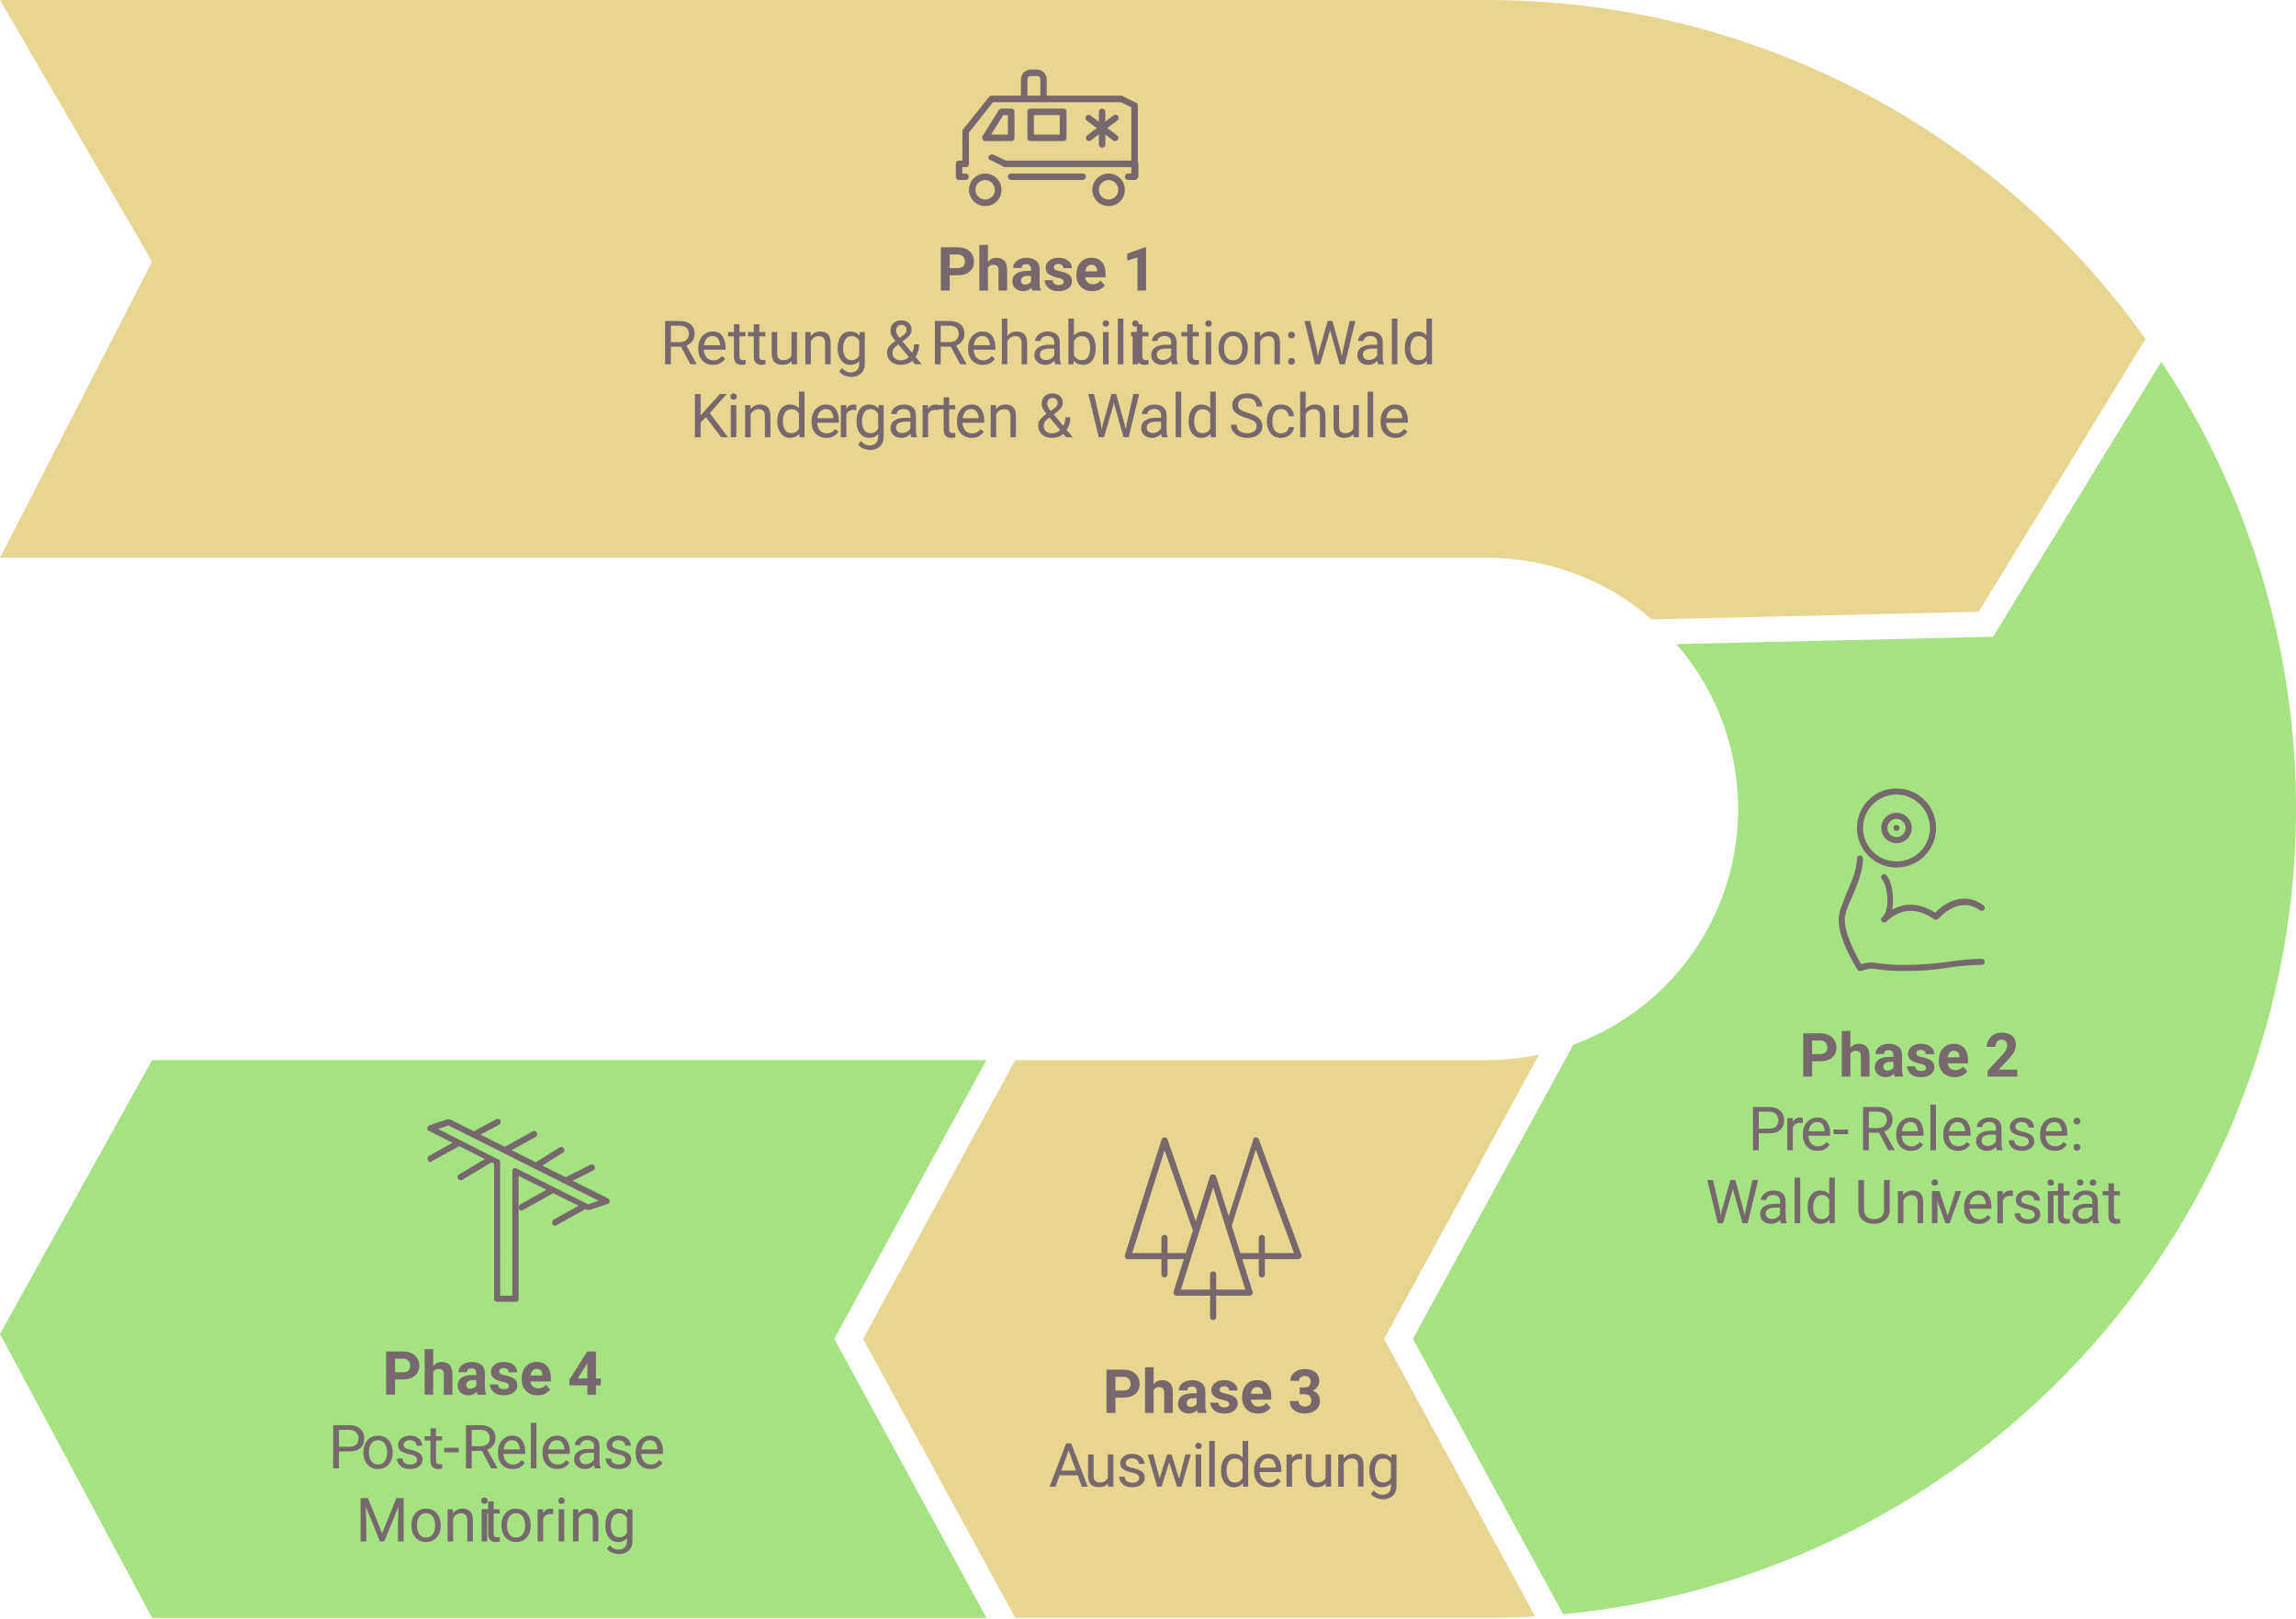
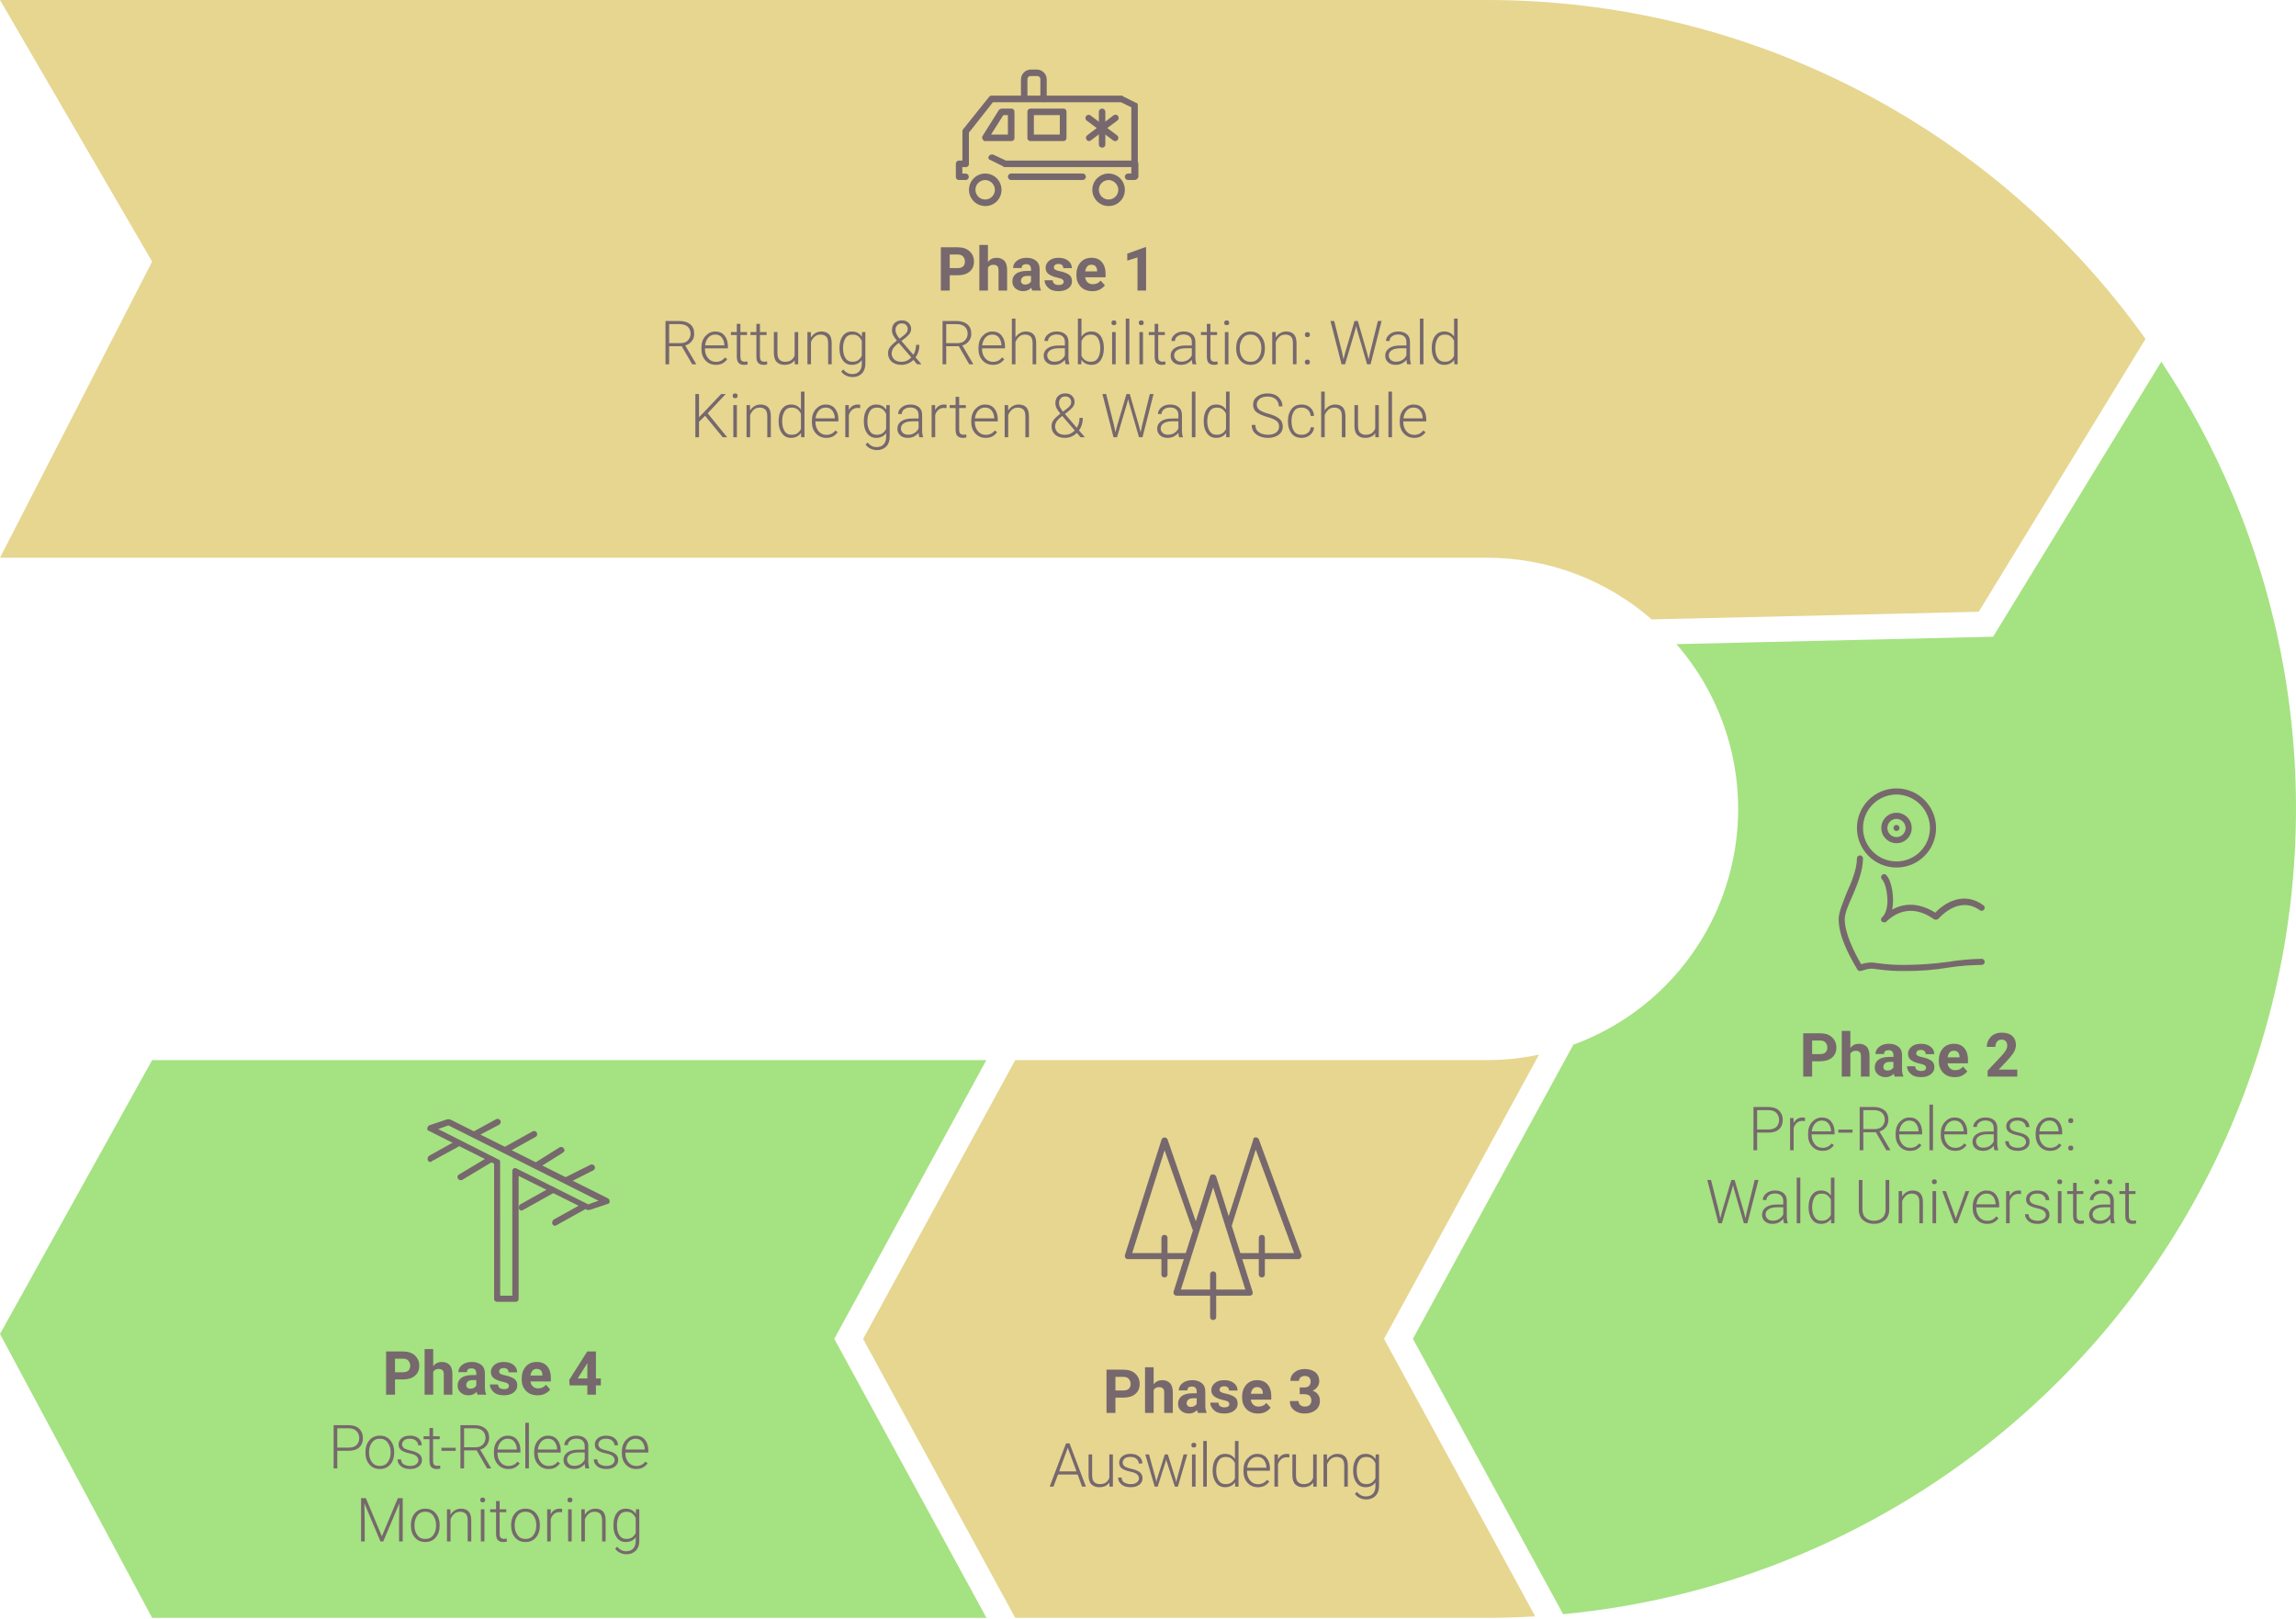
<svg xmlns="http://www.w3.org/2000/svg" id="Layer_1" data-name="Layer 1" viewBox="0 0 905.57 638.53">
  <defs>
    <style>
      .cls-1 {
        fill: #e6d690;
      }

      .cls-2 {
        fill: #a5e281;
      }

      .cls-17, .cls-19, .cls-3, .cls-4, .cls-5 {
        isolation: isolate;
      }

      .cls-17, .cls-19, .cls-3, .cls-5 {
        font-size: 24px;
      }

      .cls-15, .cls-17, .cls-19, .cls-3, .cls-5 {
        fill: #76686d;
      }

      .cls-3 {
        font-family: -apple-system, BlinkMacSystemFont, "Segoe UI", "Roboto", "Oxygen", "Ubuntu", "Cantarell", "Fira Sans", "Droid Sans", "Helvetica Neue", sans-serif;
- 
        font-weight: 700;
      }

      .cls-17, .cls-19, .cls-5 {
        font-family: -apple-system, BlinkMacSystemFont, "Segoe UI", "Roboto", "Oxygen", "Ubuntu", "Cantarell", "Fira Sans", "Droid Sans", "Helvetica Neue", sans-serif;
- 
+         font-weight: 300;
      }

      .cls-6 {
        letter-spacing: 0em;
      }

      .cls-7 {
        letter-spacing: -0.01em;
      }

      .cls-8 {
        letter-spacing: -0.06em;
      }

      .cls-9 {
        letter-spacing: 0.01em;
      }

      .cls-10 {
        letter-spacing: -0.03em;
      }

      .cls-11 {
        letter-spacing: -0.01em;
      }

      .cls-12 {
        letter-spacing: 0em;
      }

      .cls-13 {
        letter-spacing: -0.02em;
      }

      .cls-14 {
        letter-spacing: 0.01em;
      }

      .cls-16 {
        letter-spacing: -0.01em;
      }

      .cls-17 {
        letter-spacing: -0.04em;
      }

      .cls-18 {
        letter-spacing: -0.02em;
      }

      .cls-19 {
        letter-spacing: -0.04em;
      }

      .cls-20 {
        letter-spacing: -0.02em;
      }
    </style>
  </defs>
  <g>
    <g>
      <path class="cls-1" d="M586.5,220a98.65,98.65,0,0,1,64.93,24.31l129-3,65.78-107.62A318.76,318.76,0,0,0,586.5,0H0L60,103.19,0,220Z" />
      <polygon class="cls-2" points="329.05 528.11 389.03 418.15 60 418.15 0 526.18 60 638.15 389.07 638.15 329.05 528.11" />
      <path class="cls-2" d="M880.45,194.84a318.35,318.35,0,0,0-28-52.17L786.11,251.15l-124.9,2.93a99,99,0,0,1-40.67,158l-63.27,116,59.25,108.63a319.21,319.21,0,0,0,263.93-441.9Z" />
      <path class="cls-1" d="M545.88,528.11,607,416a99.1,99.1,0,0,1-20.53,2.15H400.42l-60,110,60,110h186c6.39,0,12.75-.21,19.09-.58Z" />
    </g>
    <g>
      <text class="cls-3" transform="translate(369.54 114.61)">Phase 1</text>
      <g class="cls-4">
-         <text class="cls-5" transform="translate(260.34 143.68)">
-           <tspan class="cls-6">R</tspan>
-           <tspan x="13.98" y="0">ettung &amp; </tspan>
-           <tspan class="cls-6" x="106.43" y="0">R</tspan>
-           <tspan x="120.41" y="0">ehabili</tspan>
-           <tspan class="cls-7" x="185.63" y="0">t</tspan>
-           <tspan x="192.45" y="0">ation: </tspan>
-           <tspan class="cls-8" x="253.44" y="0">W</tspan>
-           <tspan x="273.73" y="0">ald</tspan>
-         </text>
-         <text class="cls-5" transform="translate(272.09 172.48)">
-           <tspan class="cls-9">K</tspan>
-           <tspan x="14.31" y="0">inde</tspan>
-           <tspan class="cls-10" x="57.89" y="0">r</tspan>
-           <tspan class="cls-11" x="64.59" y="0">g</tspan>
-           <tspan x="77.86" y="0">a</tspan>
-           <tspan class="cls-12" x="90.14" y="0">r</tspan>
-           <tspan class="cls-13" x="97.68" y="0">t</tspan>
-           <tspan x="104.26" y="0">en &amp; </tspan>
-           <tspan class="cls-8" x="156.43" y="0">W</tspan>
-           <tspan x="176.72" y="0">ald </tspan>
-           <tspan class="cls-14" x="212.45" y="0">S</tspan>
-           <tspan x="226.49" y="0">chule</tspan>
-         </text>
+         <text class="cls-5" transform="translate(260.34 143.68)">Rettung &amp; Rehabilitation: Wald</text>
+         <text class="cls-5" transform="translate(272.09 172.48)">Kindergarten &amp; Wald Schule</text>
      </g>
      <g>
        <path class="cls-15" d="M447.49,65.89a1.21,1.21,0,0,1-1.28-1.28V42.32l-4.1-2H391.63l-9.48,12v12.3a1.28,1.28,0,1,1-2.56,0h0V51.8a.94.94,0,0,1,.26-.77L390.1,38.22a1.33,1.33,0,0,1,1-.51h51.25c.26,0,.51,0,.51.26L448,40.53c.51,0,.77.51.77,1V64.59a1.21,1.21,0,0,1-1.12,1.3Z" />
        <path class="cls-15" d="M398.81,55.65H388.56c-.51,0-.77-.26-1-.77a1.14,1.14,0,0,1,0-1.28L394,43.35a1.94,1.94,0,0,1,1-.51h3.84a1.21,1.21,0,0,1,1.28,1.28V54.36A1.21,1.21,0,0,1,399,55.65Zm-7.94-2.56h6.66V45.4h-1.8Z" />
        <path class="cls-15" d="M447.49,71h-2.56a1.28,1.28,0,0,1,0-2.56h1.28V65.9h-50c-.26,0-.51,0-.51-.26l-5.12-2.56a.92.92,0,0,1-.51-1.54,1.47,1.47,0,0,1,1.79-.51l4.87,2.31h51A1.21,1.21,0,0,1,449,64.62v5.12A1.62,1.62,0,0,1,447.49,71Z" />
        <path class="cls-15" d="M380.87,71h-2.56A1.21,1.21,0,0,1,377,69.74V64.62a1.21,1.21,0,0,1,1.14-1.28h2.7a1.28,1.28,0,0,1,0,2.56h-1.28v2.56h1.28a1.28,1.28,0,0,1,0,2.56Z" />
        <path class="cls-15" d="M427,71H398.81a1.28,1.28,0,0,1,0-2.56H427A1.28,1.28,0,0,1,427,71Z" />
        <path class="cls-15" d="M434.68,58.21a1.21,1.21,0,0,1-1.28-1.28V44.11a1.28,1.28,0,0,1,2.56,0h0V57a1.21,1.21,0,0,1-1.17,1.25Z" />
        <path class="cls-15" d="M439.81,55.65a.94.94,0,0,1-.77-.26L428.79,47.7a1.28,1.28,0,1,1,1.54-2l10.25,7.69a1.27,1.27,0,0,1,.27,1.78h0A1.33,1.33,0,0,1,439.81,55.65Z" />
        <path class="cls-15" d="M429.56,55.65a1.33,1.33,0,0,1-1-.51,1.27,1.27,0,0,1,.25-1.78h0L439,45.65a1.28,1.28,0,1,1,1.54,2l-10.25,7.69A.94.94,0,0,1,429.56,55.65Z" />
        <path class="cls-15" d="M419.31,55.65H406.5a1.21,1.21,0,0,1-1.28-1.28V44.11a1.21,1.21,0,0,1,1.14-1.28h13a1.21,1.21,0,0,1,1.28,1.28V54.36a1.21,1.21,0,0,1-1.12,1.29Zm-11.53-2.56H418V45.4H407.78Z" />
        <path class="cls-15" d="M437.24,81.27a6.41,6.41,0,1,1,6.41-6.41h0a6.34,6.34,0,0,1-6.27,6.41Zm0-10.25a3.84,3.84,0,1,0,3.84,3.84A3.94,3.94,0,0,0,437.24,71Z" />
        <path class="cls-15" d="M388.56,81.27A6.41,6.41,0,1,1,395,74.86h0a6.34,6.34,0,0,1-6.27,6.41Zm0-10.25a3.84,3.84,0,1,0,3.84,3.84A3.94,3.94,0,0,0,388.56,71Z" />
        <path class="cls-15" d="M411.62,40.27A1.21,1.21,0,0,1,410.34,39V31.3A1.21,1.21,0,0,0,409.21,30h-2.7a1.21,1.21,0,0,0-1.28,1.28V39a1.28,1.28,0,1,1-2.56,0h0V31.27a3.94,3.94,0,0,1,3.84-3.84H409a3.94,3.94,0,0,1,3.84,3.84V39a1.21,1.21,0,0,1-1.1,1.31Z" />
      </g>
    </g>
    <g>
      <text class="cls-3" transform="translate(709.68 424.64)">Phase 2</text>
      <g class="cls-4">
-         <text class="cls-5" transform="translate(689.42 453.71)">
-           <tspan class="cls-9">P</tspan>
-           <tspan class="cls-10" x="13.86" y="0">r</tspan>
-           <tspan x="20.57" y="0">e-</tspan>
-           <tspan class="cls-6" x="43.41" y="0">R</tspan>
-           <tspan x="57.39" y="0">elease:</tspan>
-         </text>
-         <text class="cls-5" transform="translate(672.66 482.51)">
-           <tspan class="cls-8">W</tspan>
-           <tspan x="20.29" y="0">ald Uni</tspan>
-           <tspan class="cls-16" x="89.68" y="0">v</tspan>
-           <tspan x="100.89" y="0">e</tspan>
-           <tspan class="cls-6" x="113.48" y="0">r</tspan>
-           <tspan x="120.84" y="0">si</tspan>
-           <tspan class="cls-7" x="136.64" y="0">t</tspan>
-           <tspan x="143.46" y="0">ät</tspan>
-         </text>
+         <text class="cls-5" transform="translate(689.42 453.71)">Pre-Release:</text>
+         <text class="cls-5" transform="translate(672.66 482.51)">Wald Universität</text>
      </g>
      <g>
        <path class="cls-15" d="M733.63,383a1.25,1.25,0,0,1-1-.48c-3.6-6-7.44-13.44-7.44-19.92,0-2.88,1.68-6.48,3.12-10.32,1.92-4.32,4.08-9.36,4.08-13.68a1.2,1.2,0,0,1,2.4,0c0,4.8-2.16,10.08-4.08,14.64-1.68,3.6-3.12,7-3.12,9.36,0,5.52,3.6,12.72,6.48,17.76a11.66,11.66,0,0,1,6.24-.48,70.38,70.38,0,0,0,11.28.72,128.94,128.94,0,0,0,16.8-1.2,92.26,92.26,0,0,1,13.2-1.2,1.2,1.2,0,0,1,0,2.4,91.89,91.89,0,0,0-12.72,1,98.73,98.73,0,0,1-17.24,1.4,71.79,71.79,0,0,1-11.52-.72c-1.92-.24-2.4-.48-6.24.72Z" />
        <path class="cls-15" d="M743.23,363.79a1.44,1.44,0,0,1-1-.24,1.16,1.16,0,0,1,0-1.64l0,0,.24-.24c1.44-1.44,2.16-4.32,1.92-7.68-.24-3.12-1-6-2.16-7.2a1.19,1.19,0,0,1,1.68-1.68c2.16,2.16,3.36,8.64,2.4,13.68,3.84-2.16,9.6-3.36,17,1.2,3.6-3.84,11.28-8.64,19-2.88a1.2,1.2,0,0,1-1.44,1.92h0c-8.4-6-16.08,3.12-16.32,3.36a1.48,1.48,0,0,1-1.68.24c-9.84-7-16.56-1.2-18.72.72l-.24.24C744,363.79,743.47,363.79,743.23,363.79Z" />
        <path class="cls-15" d="M748,327.79a1.2,1.2,0,0,1,0-2.4h0a1.2,1.2,0,0,1,0,2.4Z" />
        <path class="cls-15" d="M748,332.59a6,6,0,1,1,6-6,5.94,5.94,0,0,1-5.88,6Zm0-9.6a3.6,3.6,0,1,0,3.6,3.6h0A3.69,3.69,0,0,0,748,323Z" />
        <path class="cls-15" d="M748,342.19a15.6,15.6,0,1,1,15.6-15.6h0a15.57,15.57,0,0,1-15.54,15.6Zm0-28.8a13.2,13.2,0,1,0,13.2,13.2h0a13.32,13.32,0,0,0-13.2-13.2Z" />
      </g>
    </g>
    <g>
      <text class="cls-3" transform="translate(434.89 557.32)">Phase 3</text>
      <g class="cls-4">
-         <text class="cls-17" transform="translate(413.65 586.39)">A<tspan class="cls-18" x="13.89" y="0">uswilderung</tspan>
-         </text>
+         <text class="cls-17" transform="translate(413.65 586.39)">Auswilderung</text>
      </g>
      <g id="_Group_" data-name=" Group ">
        <g id="_Group_2" data-name=" Group 2">
          <path id="_Path_" data-name=" Path " class="cls-15" d="M467.68,496.67h-22.8a1.25,1.25,0,0,1-1-.48,1.44,1.44,0,0,1-.24-1l14.44-45.52a1.22,1.22,0,0,1,1.2-1h0a1.32,1.32,0,0,1,1.2.72l12,34.8a1.14,1.14,0,0,1-2.16.72l-11-31.2-12.76,40.56h21.12a1.2,1.2,0,1,1,0,2.4Z" />
        </g>
        <g id="_Group_3" data-name=" Group 3">
          <path id="_Path_2" data-name=" Path 2" class="cls-15" d="M512.08,496.67h-22.8a1.2,1.2,0,0,1,0-2.4H510.4l-15.12-40.8-9.6,30.48a1.14,1.14,0,1,1-2.2-.61l0-.11,10.8-33.6a.88.88,0,0,1,1-1,1.32,1.32,0,0,1,1.2.72l16.8,45.6c.24.48,0,.72-.24,1.2A1.25,1.25,0,0,1,512.08,496.67Z" />
        </g>
        <g id="_Group_4" data-name=" Group 4">
          <path id="_Path_3" data-name=" Path 3" class="cls-15" d="M478.48,520.67a1.13,1.13,0,0,1-1.2-1.2v-16.8a1.2,1.2,0,0,1,2.4,0h0v16.8a1.13,1.13,0,0,1-1.06,1.2Z" />
        </g>
        <g id="_Group_5" data-name=" Group 5">
          <path id="_Path_4" data-name=" Path 4" class="cls-15" d="M497.68,503.87a1.13,1.13,0,0,1-1.2-1.2v-14.4a1.2,1.2,0,0,1,2.4,0v14.4a1.13,1.13,0,0,1-1.06,1.2Z" />
        </g>
        <g id="_Group_6" data-name=" Group 6">
          <path id="_Path_5" data-name=" Path 5" class="cls-15" d="M459.28,503.87a1.13,1.13,0,0,1-1.2-1.2v-14.4a1.2,1.2,0,1,1,2.4,0v14.4a1.13,1.13,0,0,1-1.06,1.2Z" />
        </g>
        <g id="_Group_7" data-name=" Group 7">
          <path id="_Compound_Path_" data-name=" Compound Path " class="cls-15" d="M492.88,511.07h-28.8a1.25,1.25,0,0,1-1-.48,1.44,1.44,0,0,1-.24-1l14.4-45.6c.24-1,1.92-1,2.4,0l14.44,45.68c0,.48,0,.72-.24,1A1.25,1.25,0,0,1,492.88,511.07Zm-27.12-2.4h25.42l-12.7-40.32Z" />
        </g>
      </g>
    </g>
    <g>
      <text class="cls-3" transform="translate(150.75 550.14)">Phase 4</text>
      <g class="cls-4">
-         <text class="cls-19" transform="translate(129.42 579.21)">P<tspan class="cls-18" x="12.83" y="0">ost-</tspan>
-           <tspan class="cls-20" x="52.39" y="0">R</tspan>
-           <tspan class="cls-18" x="65.89" y="0">elease</tspan>
-         </text>
-         <text class="cls-5" transform="translate(140.24 608.01)">Moni<tspan class="cls-13" x="49.88" y="0">t</tspan>
-           <tspan x="56.46" y="0">oring</tspan>
-         </text>
+         <text class="cls-19" transform="translate(129.42 579.21)">Post-Release</text>
+         <text class="cls-5" transform="translate(140.24 608.01)">Monitoring</text>
      </g>
      <g>
        <path class="cls-15" d="M169.72,458.32c-.48,0-.72-.24-1-.72a1.59,1.59,0,0,1,.48-1.68l10.79-6a1.24,1.24,0,1,1,1.2,2.16l-11,6C170.2,458.32,170,458.32,169.72,458.32Z" />
        <path class="cls-15" d="M181.7,465.49a1.25,1.25,0,0,1-1-.48,1.12,1.12,0,0,1,.11-1.58l.13-.1,12-7.19a1.26,1.26,0,0,1,1.68.48c.48.72.24,1.2-.48,1.68l-12,7.19Z" />
        <path class="cls-15" d="M205.67,477.49c-.48,0-.72-.24-1-.72a1.59,1.59,0,0,1,.48-1.68l12-6.71a1.24,1.24,0,1,1,1.2,2.16l-12,6.71A.88.88,0,0,1,205.67,477.49Z" />
        <path class="cls-15" d="M218.85,483.49c-.48,0-.72-.24-1-.72a1.59,1.59,0,0,1,.48-1.68l10.79-6a1.24,1.24,0,1,1,1.2,2.16l-10.79,6A.88.88,0,0,1,218.85,483.49Z" />
        <path class="cls-15" d="M203.27,513.49h-7.19a1.13,1.13,0,0,1-1.2-1.2V459L169.23,446.1c-.48,0-.72-.48-.72-1a2,2,0,0,1,.72-1.2l7.19-2.4h1l62.32,31.16a1.32,1.32,0,0,1,.72,1.2c0,.48-.24,1-.72,1l-7.19,2.4h-1l-27-13.42v48.42a1.13,1.13,0,0,1-1,1.23Zm-6-2.4h4.79V461.92a1.25,1.25,0,0,1,.48-1,1.07,1.07,0,0,1,1.2,0L232,475.06l4.07-1.44-59.2-29.72-4.07,1.44,23.73,12c.48,0,.72.48.72,1Z" />
        <path class="cls-15" d="M187.69,448.49c-.48,0-1-.24-1-.72a1.59,1.59,0,0,1,.48-1.68l8.39-4.55a1.24,1.24,0,1,1,1.2,2.16l-8.63,4.55C188.17,448.49,187.93,448.49,187.69,448.49Z" />
        <path class="cls-15" d="M199.68,454.73c-.48,0-.72-.24-1-.72a1.59,1.59,0,0,1,.48-1.68l10.79-6a1.24,1.24,0,1,1,1.2,2.16l-10.79,6A.88.88,0,0,1,199.68,454.73Z" />
        <path class="cls-15" d="M211.66,460.72a1.13,1.13,0,0,1-.52-2.16l9.59-6a1.26,1.26,0,0,1,1.68.48c.48.72.24,1.2-.48,1.68l-9.59,6Z" />
        <path class="cls-15" d="M223.65,466.71c-.48,0-1-.24-1-.72a1.59,1.59,0,0,1,.48-1.68l9.59-4.79a1.24,1.24,0,1,1,1.2,2.16l-9.55,4.81A.88.88,0,0,1,223.65,466.71Z" />
      </g>
    </g>
  </g>
</svg>
